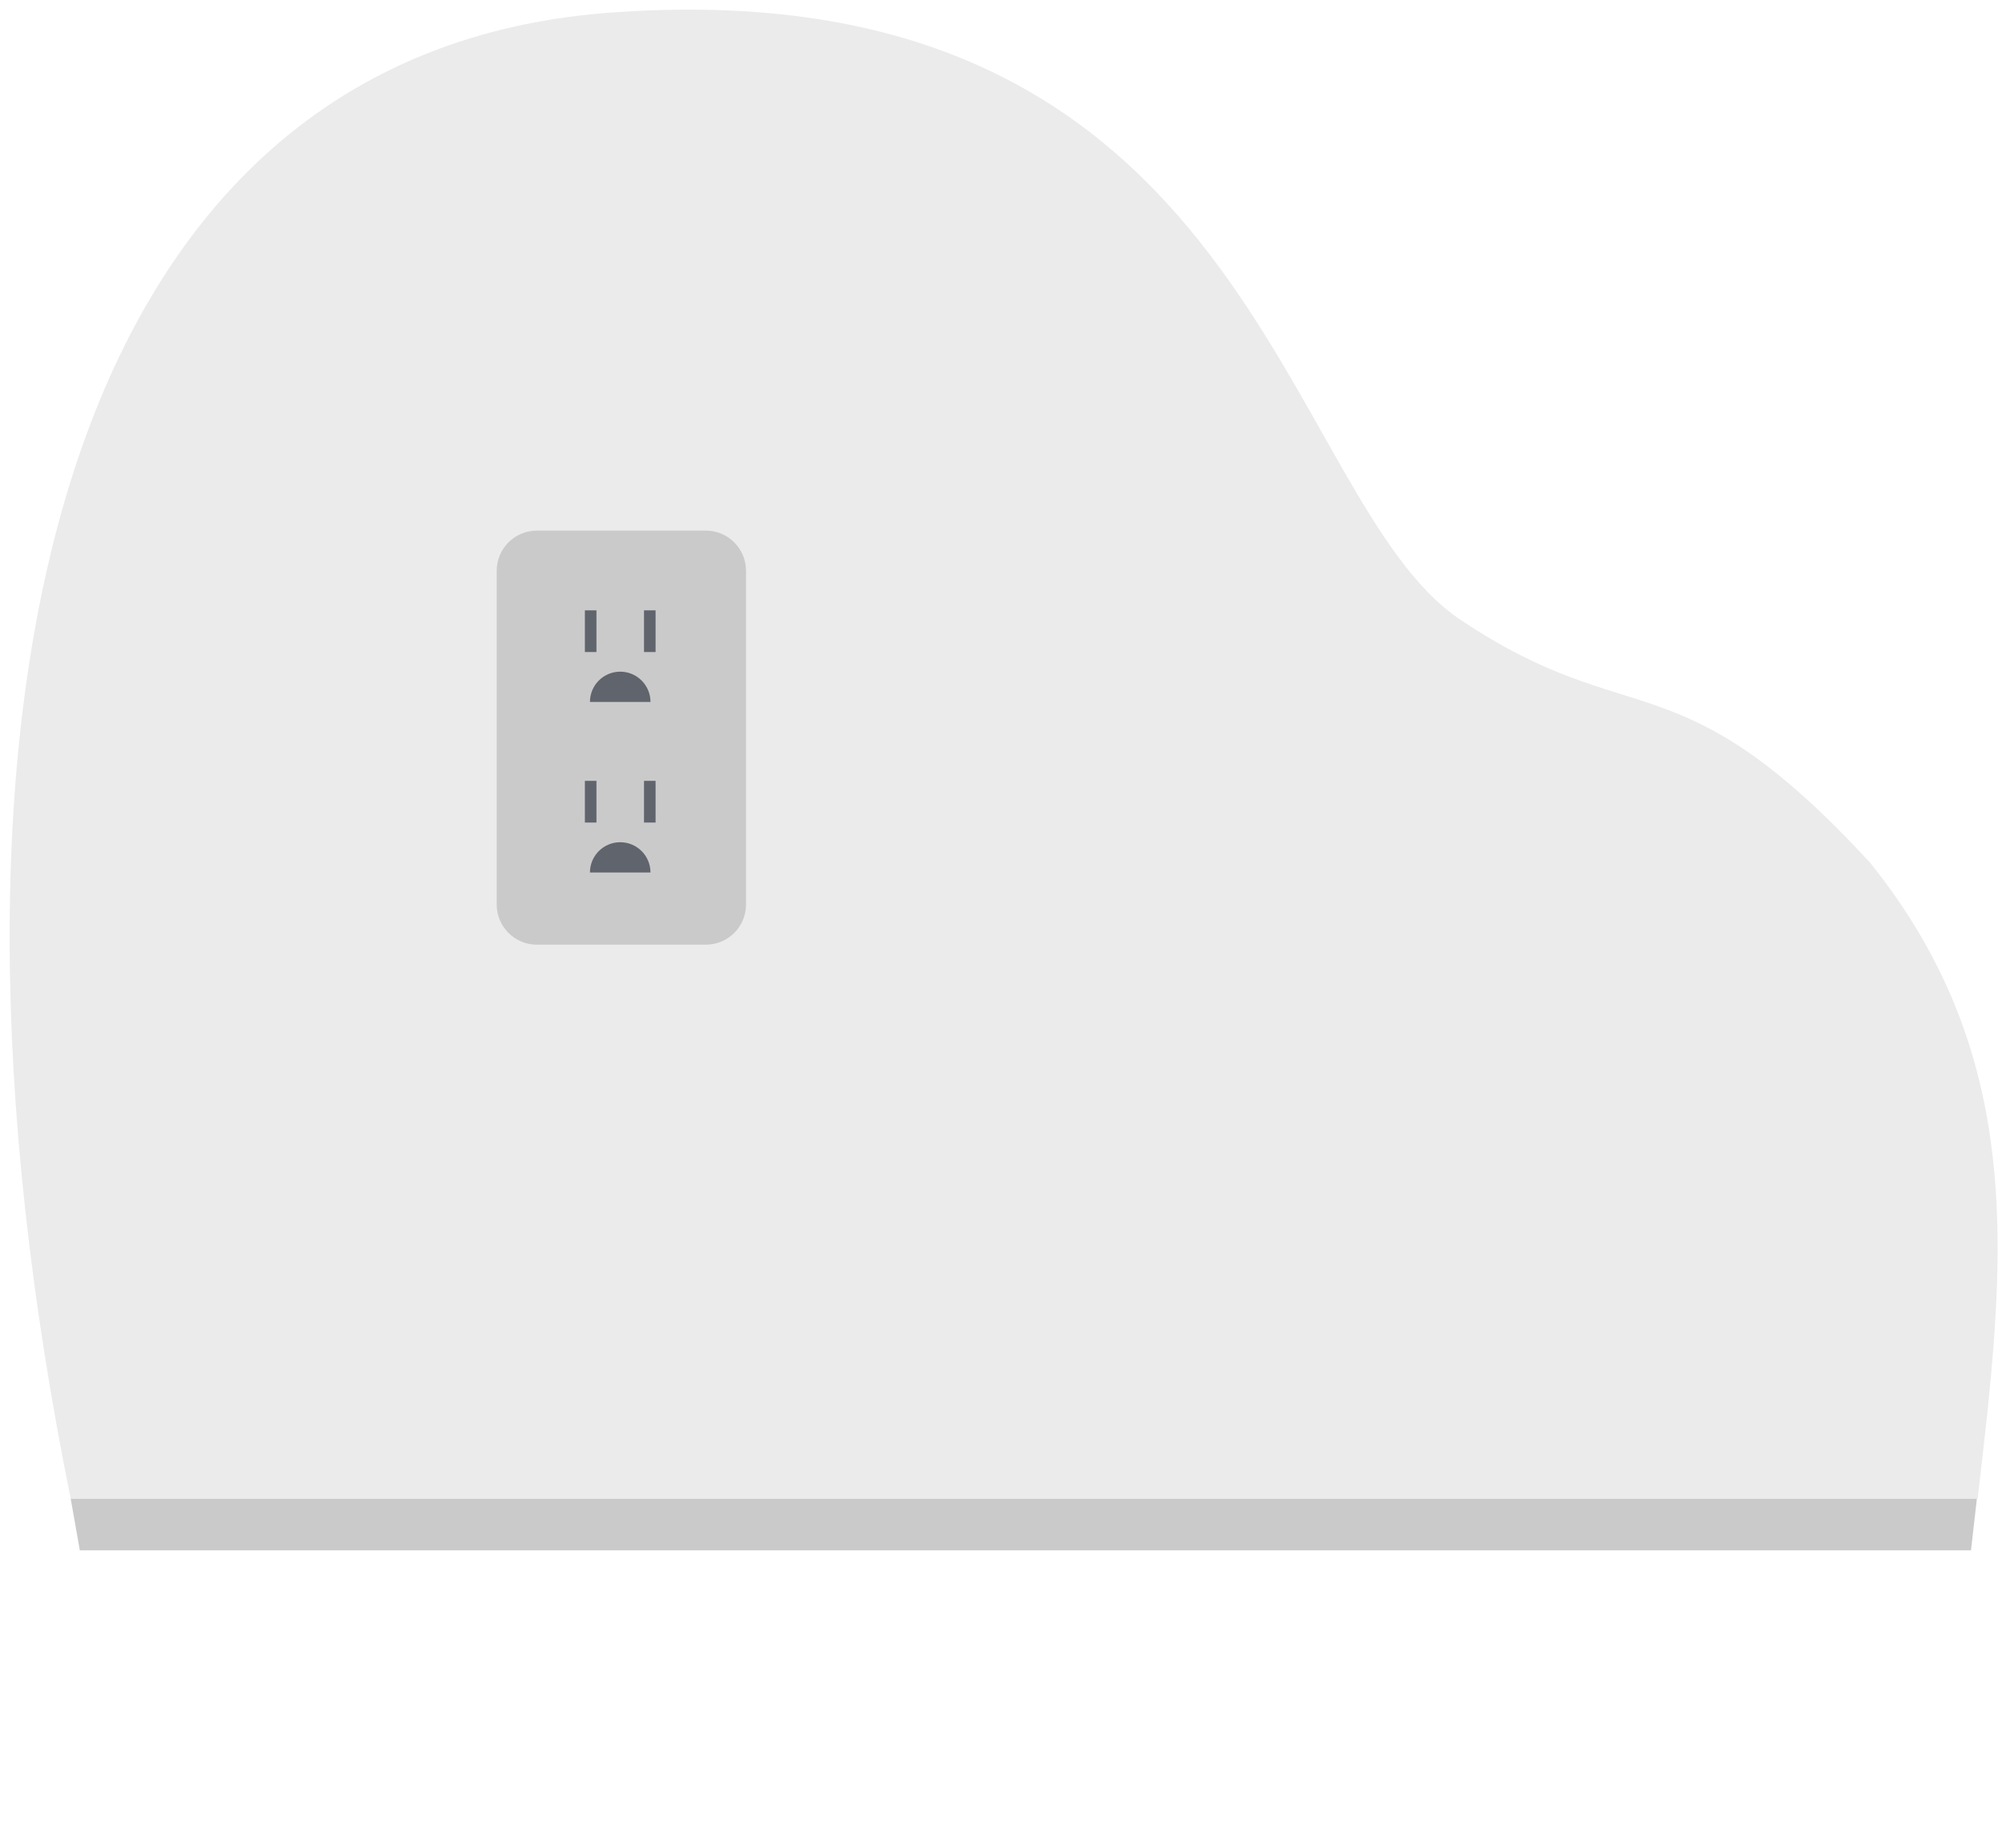
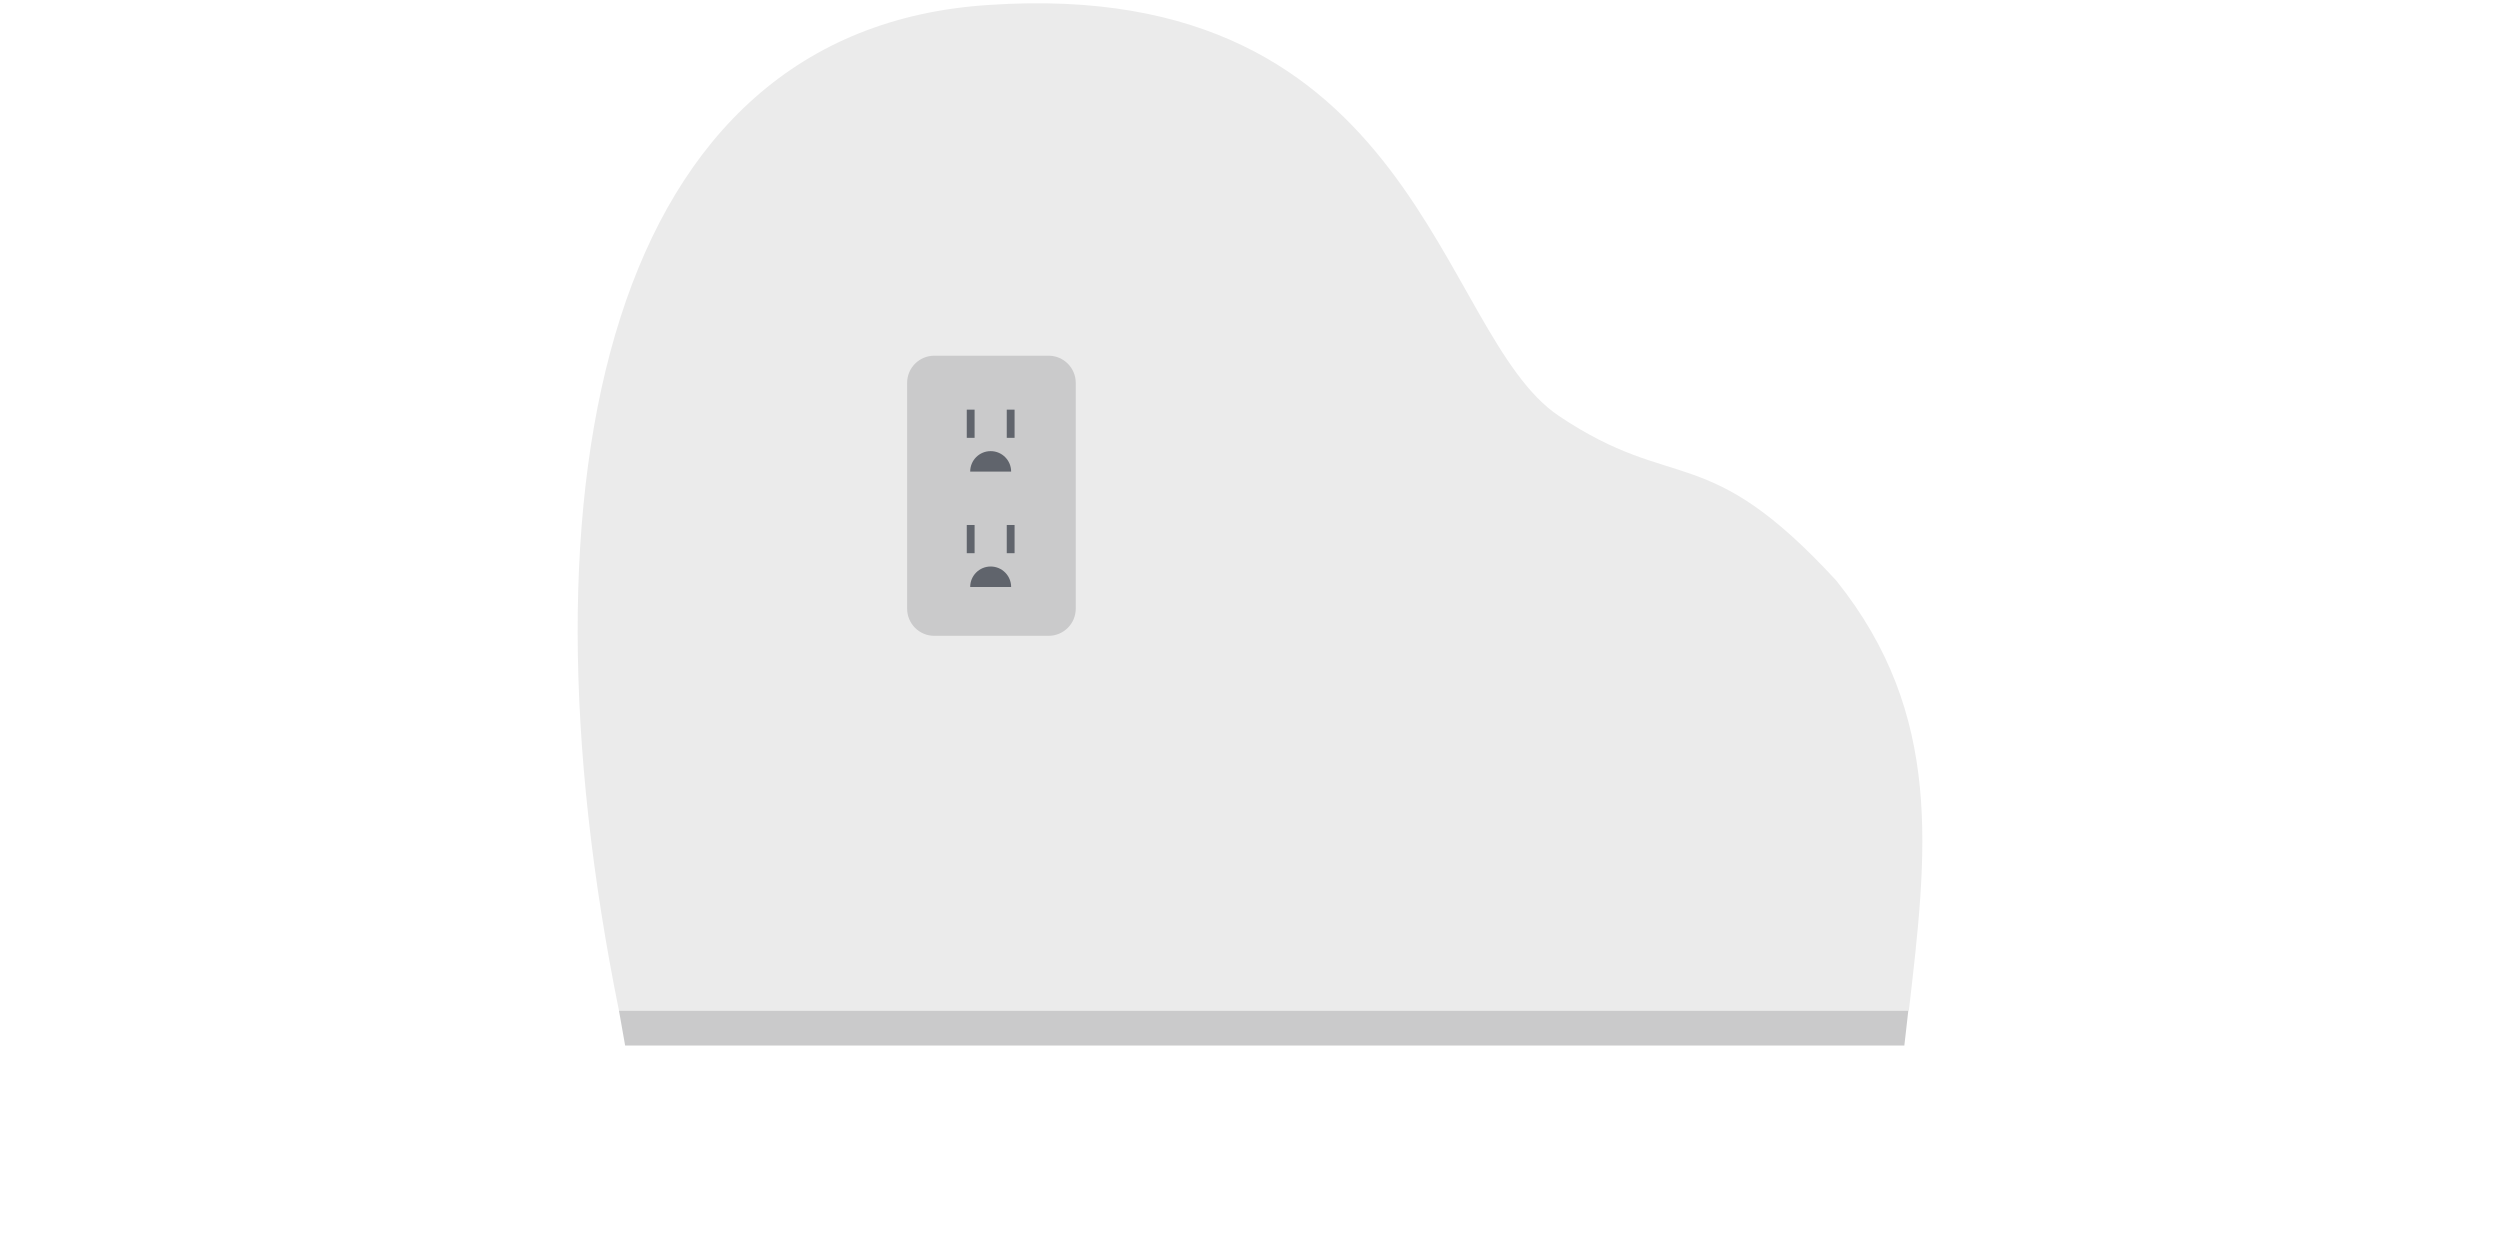
- <svg xmlns="http://www.w3.org/2000/svg" width="208" height="192" viewBox="0 0 55.033 50.8" version="1.1" id="svg872">
+ <svg xmlns="http://www.w3.org/2000/svg" width="384" height="191" viewBox="0 0 101.6 50.535" version="1.1" id="svg872">
  <defs id="defs869" />
  <g id="layer1">
-     <path id="rect43716" style="fill:#ebebeb;fill-opacity:1;stroke-width:0" d="M 16.996,0.332 C 34.447,-0.841 35.183,13.708 40.139,17.034 c 4.743,3.183 5.974,0.931 11.276,6.694 4.388,5.472 3.688,11.095 2.949,17.48 H 1.944 C -2.432,19.614 1.458,1.305 16.996,0.332 Z" />
-     <path id="rect2294" style="fill:#cacacb;fill-opacity:1;stroke-width:0.27;stroke-linecap:round" d="M 1.944,41.208 H 54.342 l -0.161,1.415 H 2.194 Z" />
-     <rect style="fill:#cacacb;fill-opacity:1;stroke-width:0.263;stroke-linecap:round" id="rect3221" width="6.853" height="11.384" x="13.654" y="14.588" ry="1.104" />
-     <path id="rect8527" style="opacity:1;fill:#60646c;stroke-width:0.46;stroke-linecap:round" d="m 16.078,16.78 h 0.318 v 1.146 h -0.318 z" />
-     <path id="rect27538" style="opacity:1;fill:#60646c;stroke-width:0.46;stroke-linecap:round" d="m 17.703,16.78 h 0.318 v 1.146 h -0.318 z" />
-     <path id="path27562" style="opacity:1;fill:#60646c;stroke-width:2;stroke-linecap:round" d="M 64.438 69.793 A 3.144 3.144 0 0 0 61.293 72.938 L 67.582 72.938 A 3.144 3.144 0 0 0 64.438 69.793 z " transform="scale(0.2645833)" />
-     <path id="path27790" style="opacity:1;fill:#60646c;stroke-width:0.46;stroke-linecap:round" d="m 16.078,21.468 h 0.318 v 1.146 h -0.318 z" />
-     <path id="path27792" style="opacity:1;fill:#60646c;stroke-width:0.46;stroke-linecap:round" d="m 17.703,21.468 h 0.318 v 1.146 h -0.318 z" />
-     <path id="path27794" style="opacity:1;fill:#60646c;stroke-width:0.529;stroke-linecap:round" d="m 17.049,23.155 a 0.832,0.832 0 0 0 -0.832,0.832 h 1.664 a 0.832,0.832 0 0 0 -0.832,-0.832 z" />
+     <g id="g839" transform="translate(23.21152,-0.1322917)">
+       <path id="rect43716" style="fill:#ebebeb;fill-opacity:1;stroke-width:0" d="M 16.996,0.332 C 34.447,-0.841 35.183,13.708 40.139,17.034 c 4.743,3.183 5.974,0.931 11.276,6.694 4.388,5.472 3.688,11.095 2.949,17.48 H 1.944 C -2.432,19.614 1.458,1.305 16.996,0.332 Z" />
+       <path id="rect2294" style="fill:#cacacb;fill-opacity:1;stroke-width:0.27;stroke-linecap:round" d="M 1.944,41.208 H 54.342 l -0.161,1.415 H 2.194 Z" />
+       <rect style="fill:#cacacb;fill-opacity:1;stroke-width:0.263;stroke-linecap:round" id="rect3221" width="6.853" height="11.384" x="13.654" y="14.588" ry="1.104" />
+       <path id="rect8527" style="opacity:1;fill:#60646c;stroke-width:0.46;stroke-linecap:round" d="m 16.078,16.78 h 0.318 v 1.146 h -0.318 z" />
+       <path id="rect27538" style="opacity:1;fill:#60646c;stroke-width:0.46;stroke-linecap:round" d="m 17.703,16.78 h 0.318 v 1.146 h -0.318 z" />
+       <path id="path27562" style="opacity:1;fill:#60646c;stroke-width:2;stroke-linecap:round" d="M 64.438,69.793 A 3.144,3.144 0 0 0 61.293,72.938 h 6.289 A 3.144,3.144 0 0 0 64.438,69.793 Z" transform="scale(0.2645833)" />
+       <path id="path27790" style="opacity:1;fill:#60646c;stroke-width:0.46;stroke-linecap:round" d="m 16.078,21.468 h 0.318 v 1.146 h -0.318 z" />
+       <path id="path27792" style="opacity:1;fill:#60646c;stroke-width:0.46;stroke-linecap:round" d="m 17.703,21.468 h 0.318 v 1.146 h -0.318 z" />
+       <path id="path27794" style="opacity:1;fill:#60646c;stroke-width:0.529;stroke-linecap:round" d="m 17.049,23.155 a 0.832,0.832 0 0 0 -0.832,0.832 h 1.664 a 0.832,0.832 0 0 0 -0.832,-0.832 z" />
+     </g>
  </g>
</svg>
